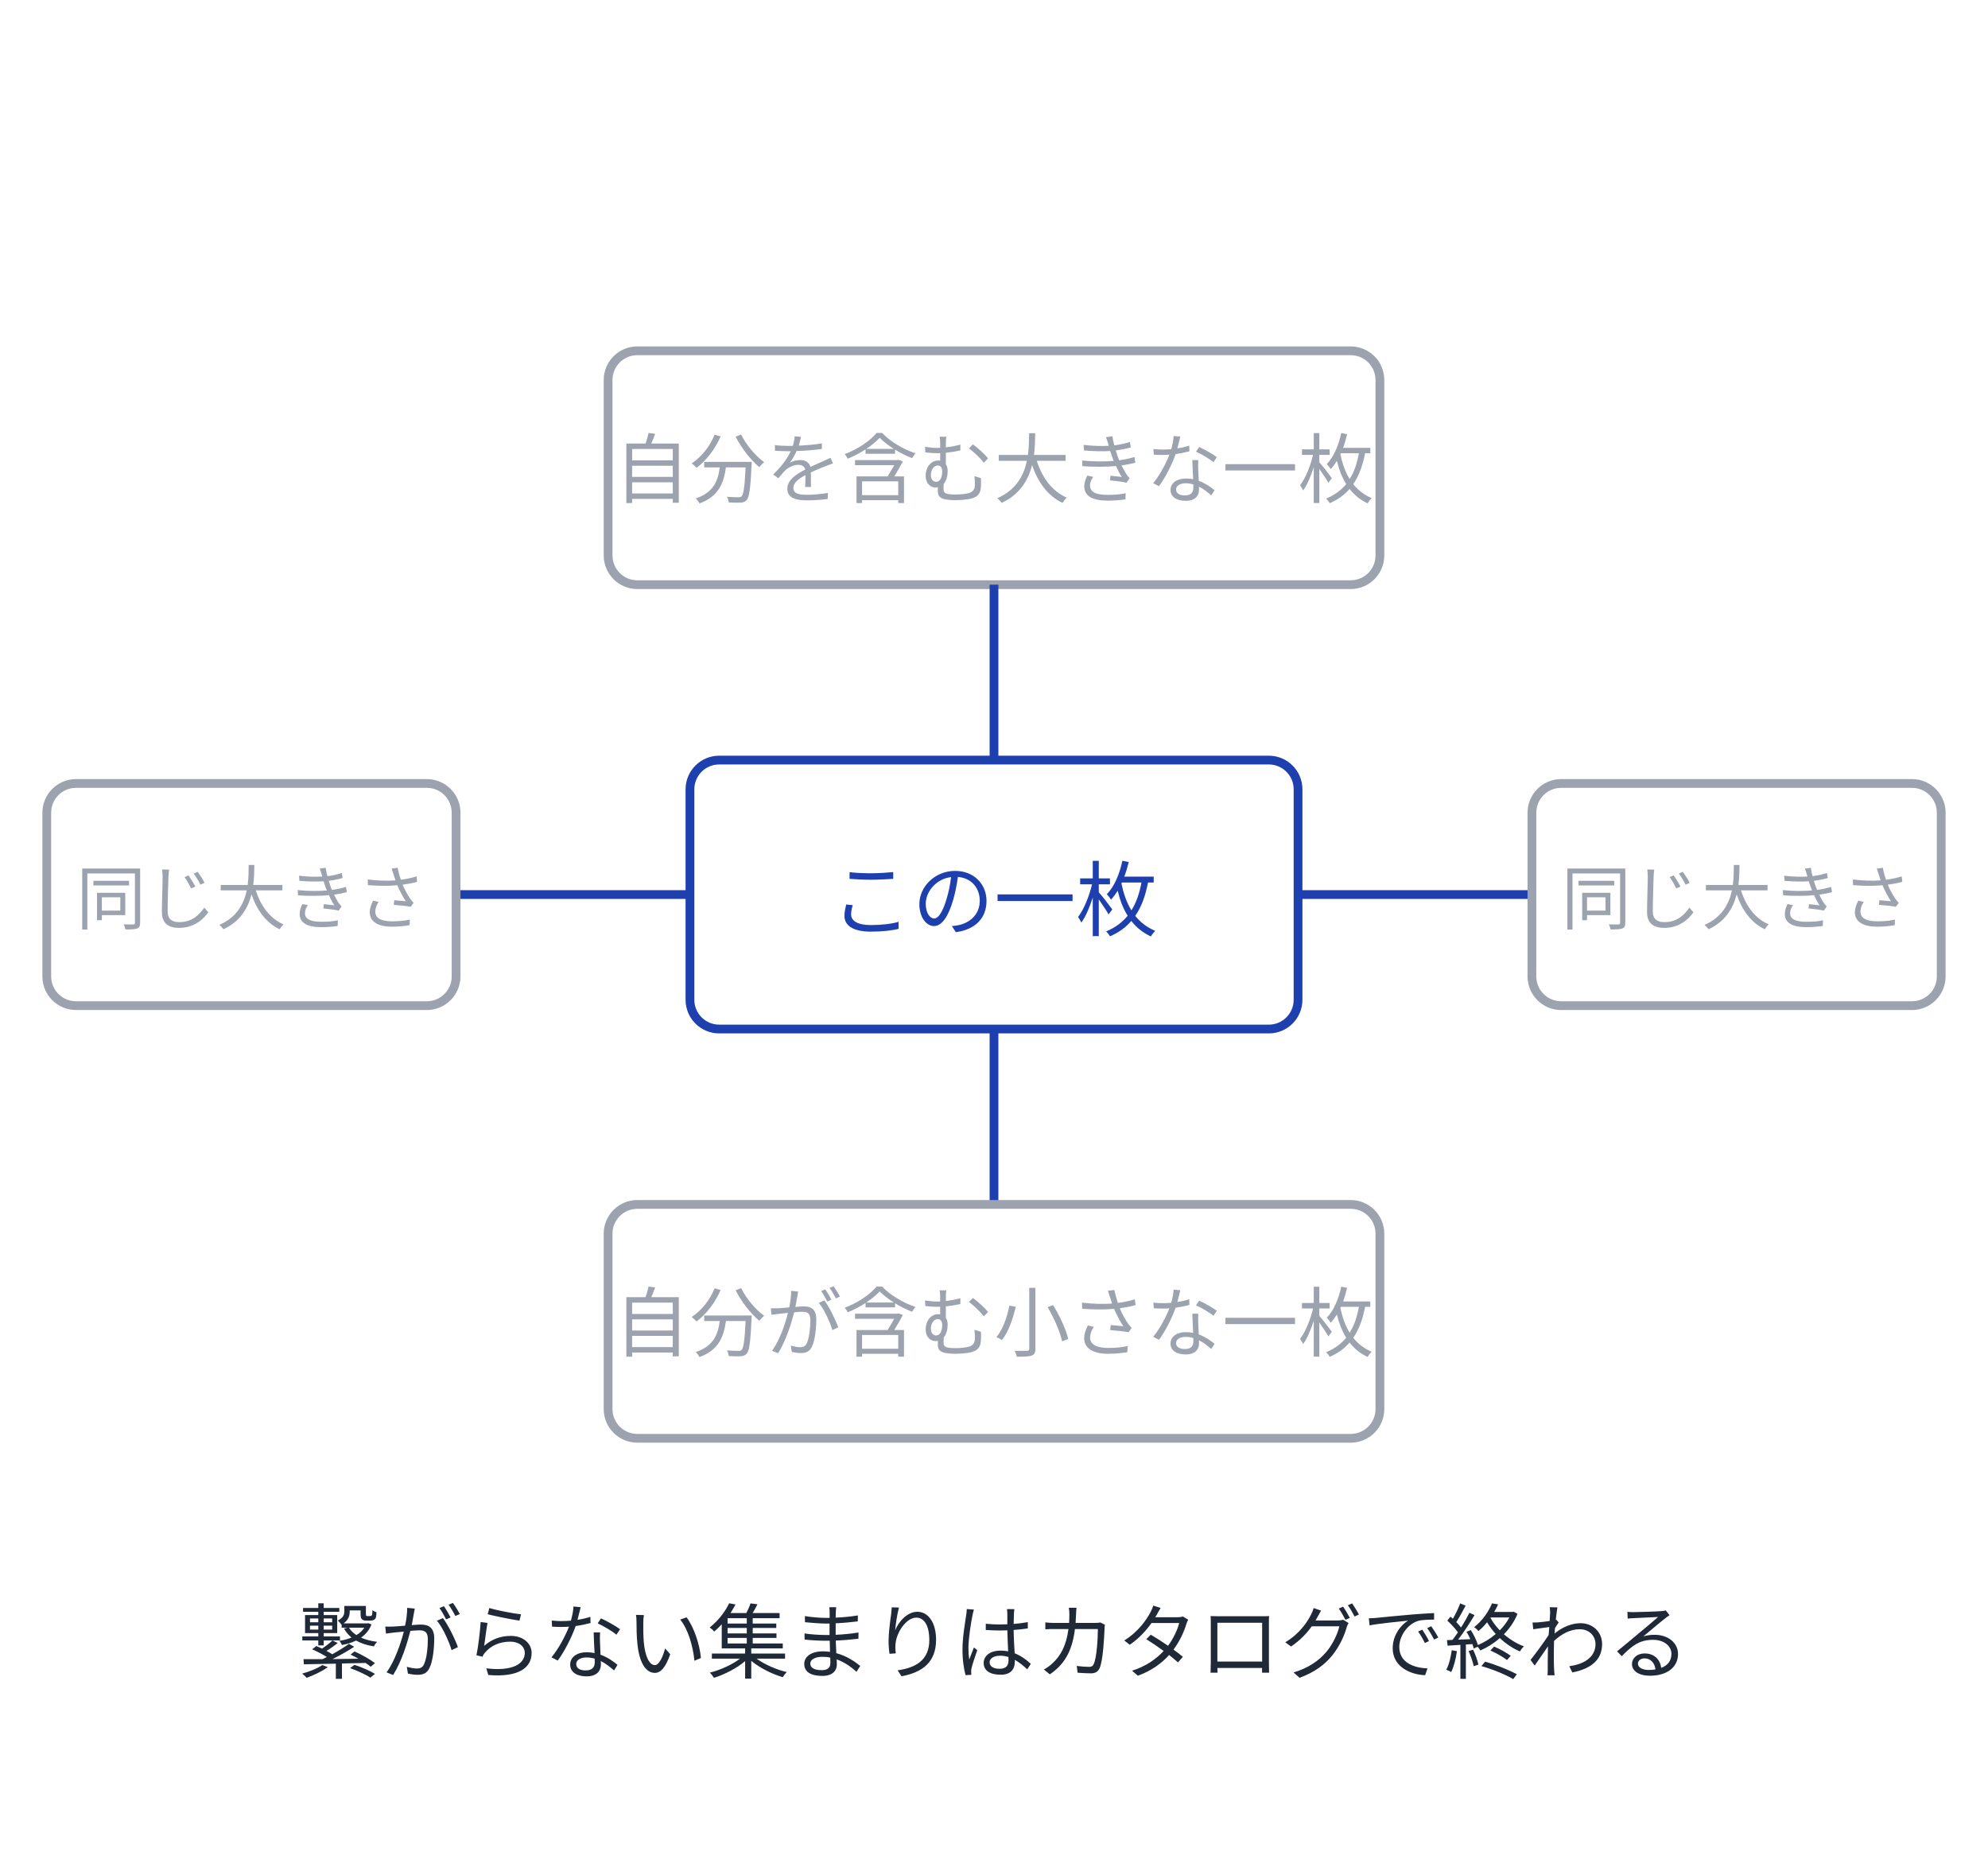
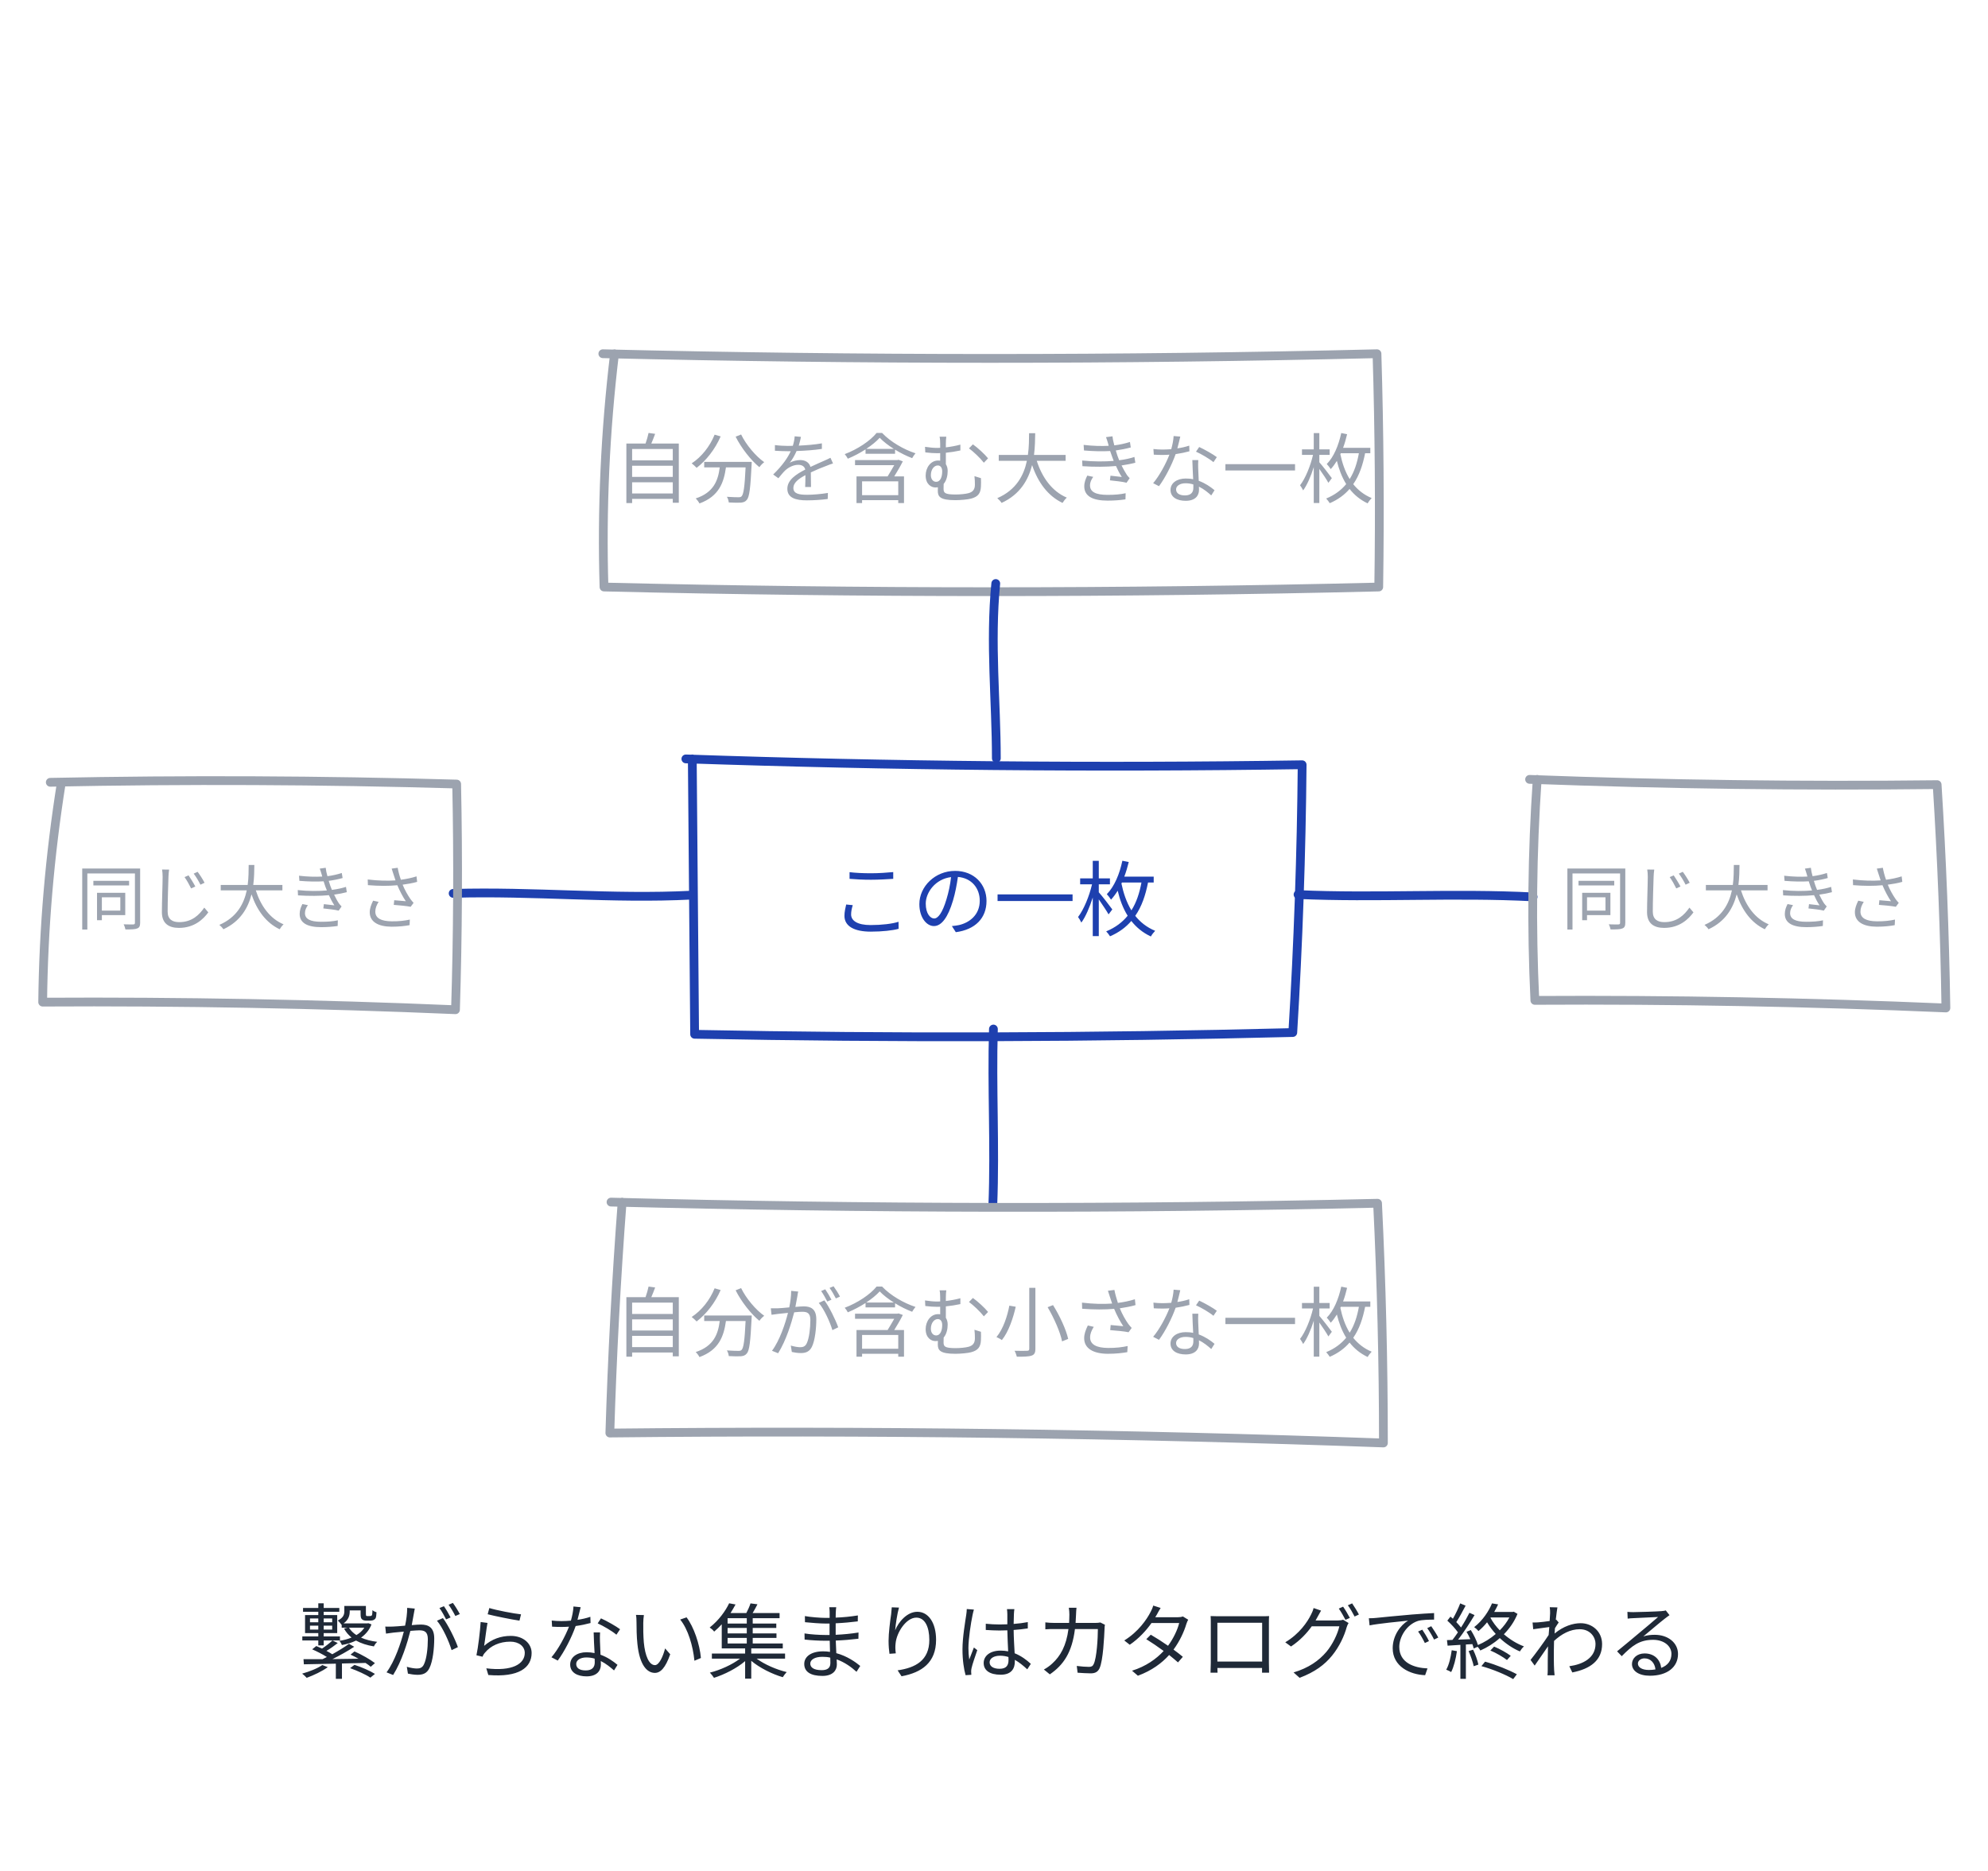
<svg xmlns="http://www.w3.org/2000/svg" width="340" height="320" viewBox="0 0 340 320" preserveAspectRatio="xMidYMid meet">
-   <rect x="104" y="60" width="132" height="40" rx="5" fill="none" stroke="#9CA3AF" stroke-width="1.5" />
+   <path d="M103.1 60.5 Q169.3 62.1 235.5 60.5 Q236.1 80.4 235.8 100.4 Q169.5 102 103.3 100.4 Q102.7 80.5 105.1 60.5" stroke="#9CA3AF" stroke-width="1.5" fill="none" stroke-linecap="round" stroke-linejoin="round" />
  <text x="170" y="85" text-anchor="middle" font-family="sans-serif" font-size="13" fill="#9CA3AF">自分を含む大きな一枚</text>
-   <rect x="118" y="130" width="104" height="46" rx="5" fill="none" stroke="#1E40AF" stroke-width="1.5" />
+   <path d="M117.3 129.8 Q170 131.6 222.7 130.8 Q222.5 153.7 221.1 176.6 Q170 177.9 118.8 176.9 Q118.6 153.3 118.4 129.8" stroke="#1E40AF" stroke-width="1.5" fill="none" stroke-linecap="round" stroke-linejoin="round" />
  <text x="170" y="159" text-anchor="middle" font-family="sans-serif" font-size="14" fill="#1E40AF">この一枚</text>
-   <line x1="170" y1="100" x2="170" y2="130" stroke="#1E40AF" stroke-width="1.5" />
-   <line x1="170" y1="176" x2="170" y2="206" stroke="#1E40AF" stroke-width="1.5" />
-   <line x1="118" y1="153" x2="78" y2="153" stroke="#1E40AF" stroke-width="1.5" />
-   <line x1="222" y1="153" x2="262" y2="153" stroke="#1E40AF" stroke-width="1.5" />
-   <rect x="8" y="134" width="70" height="38" rx="5" fill="none" stroke="#9CA3AF" stroke-width="1.5" />
+   <path d="M170.3 99.8 C169.3 110 170.4 120 170.4 129.7" stroke="#1E40AF" stroke-width="1.5" fill="none" stroke-linecap="round" />
+   <path d="M169.9 176 C169.6 186 170.2 196 169.8 206.1" stroke="#1E40AF" stroke-width="1.5" fill="none" stroke-linecap="round" />
+   <path d="M118.3 153.1 C104.7 153.8 91.3 152.4 77.5 152.8" stroke="#1E40AF" stroke-width="1.5" fill="none" stroke-linecap="round" />
+   <path d="M222 153 C235.3 153.6 248.7 152.7 262.2 153.4" stroke="#1E40AF" stroke-width="1.5" fill="none" stroke-linecap="round" />
+   <path d="M8.6 133.8 Q43.3 133.1 78.1 134.1 Q78.5 153.4 77.9 172.7 Q42.6 171.2 7.3 171.4 Q7.5 152.6 10.5 133.8" stroke="#9CA3AF" stroke-width="1.5" fill="none" stroke-linecap="round" stroke-linejoin="round" />
  <text x="43" y="158" text-anchor="middle" font-family="sans-serif" font-size="12" fill="#9CA3AF">同じ大きさ</text>
-   <rect x="262" y="134" width="70" height="38" rx="5" fill="none" stroke="#9CA3AF" stroke-width="1.5" />
+   <path d="M261.6 133.3 Q296.5 134.6 331.3 134.2 Q332.5 153.3 332.8 172.4 Q297.6 170.9 262.5 171.1 Q261.6 152.2 262.9 133.3" stroke="#9CA3AF" stroke-width="1.5" fill="none" stroke-linecap="round" stroke-linejoin="round" />
  <text x="297" y="158" text-anchor="middle" font-family="sans-serif" font-size="12" fill="#9CA3AF">同じ大きさ</text>
-   <rect x="104" y="206" width="132" height="40" rx="5" fill="none" stroke="#9CA3AF" stroke-width="1.5" />
+   <path d="M104.5 205.6 Q170 207.3 235.6 205.8 Q236.6 226.3 236.6 246.8 Q170.5 244.4 104.3 245.1 Q104.9 225.4 106.4 205.6" stroke="#9CA3AF" stroke-width="1.5" fill="none" stroke-linecap="round" stroke-linejoin="round" />
  <text x="170" y="231" text-anchor="middle" font-family="sans-serif" font-size="13" fill="#9CA3AF">自分が含む小さな一枚</text>
  <text x="170" y="286" text-anchor="middle" font-family="sans-serif" font-size="14" fill="#1F2937">繋がらない集まりはカタログで終わる</text>
</svg>
